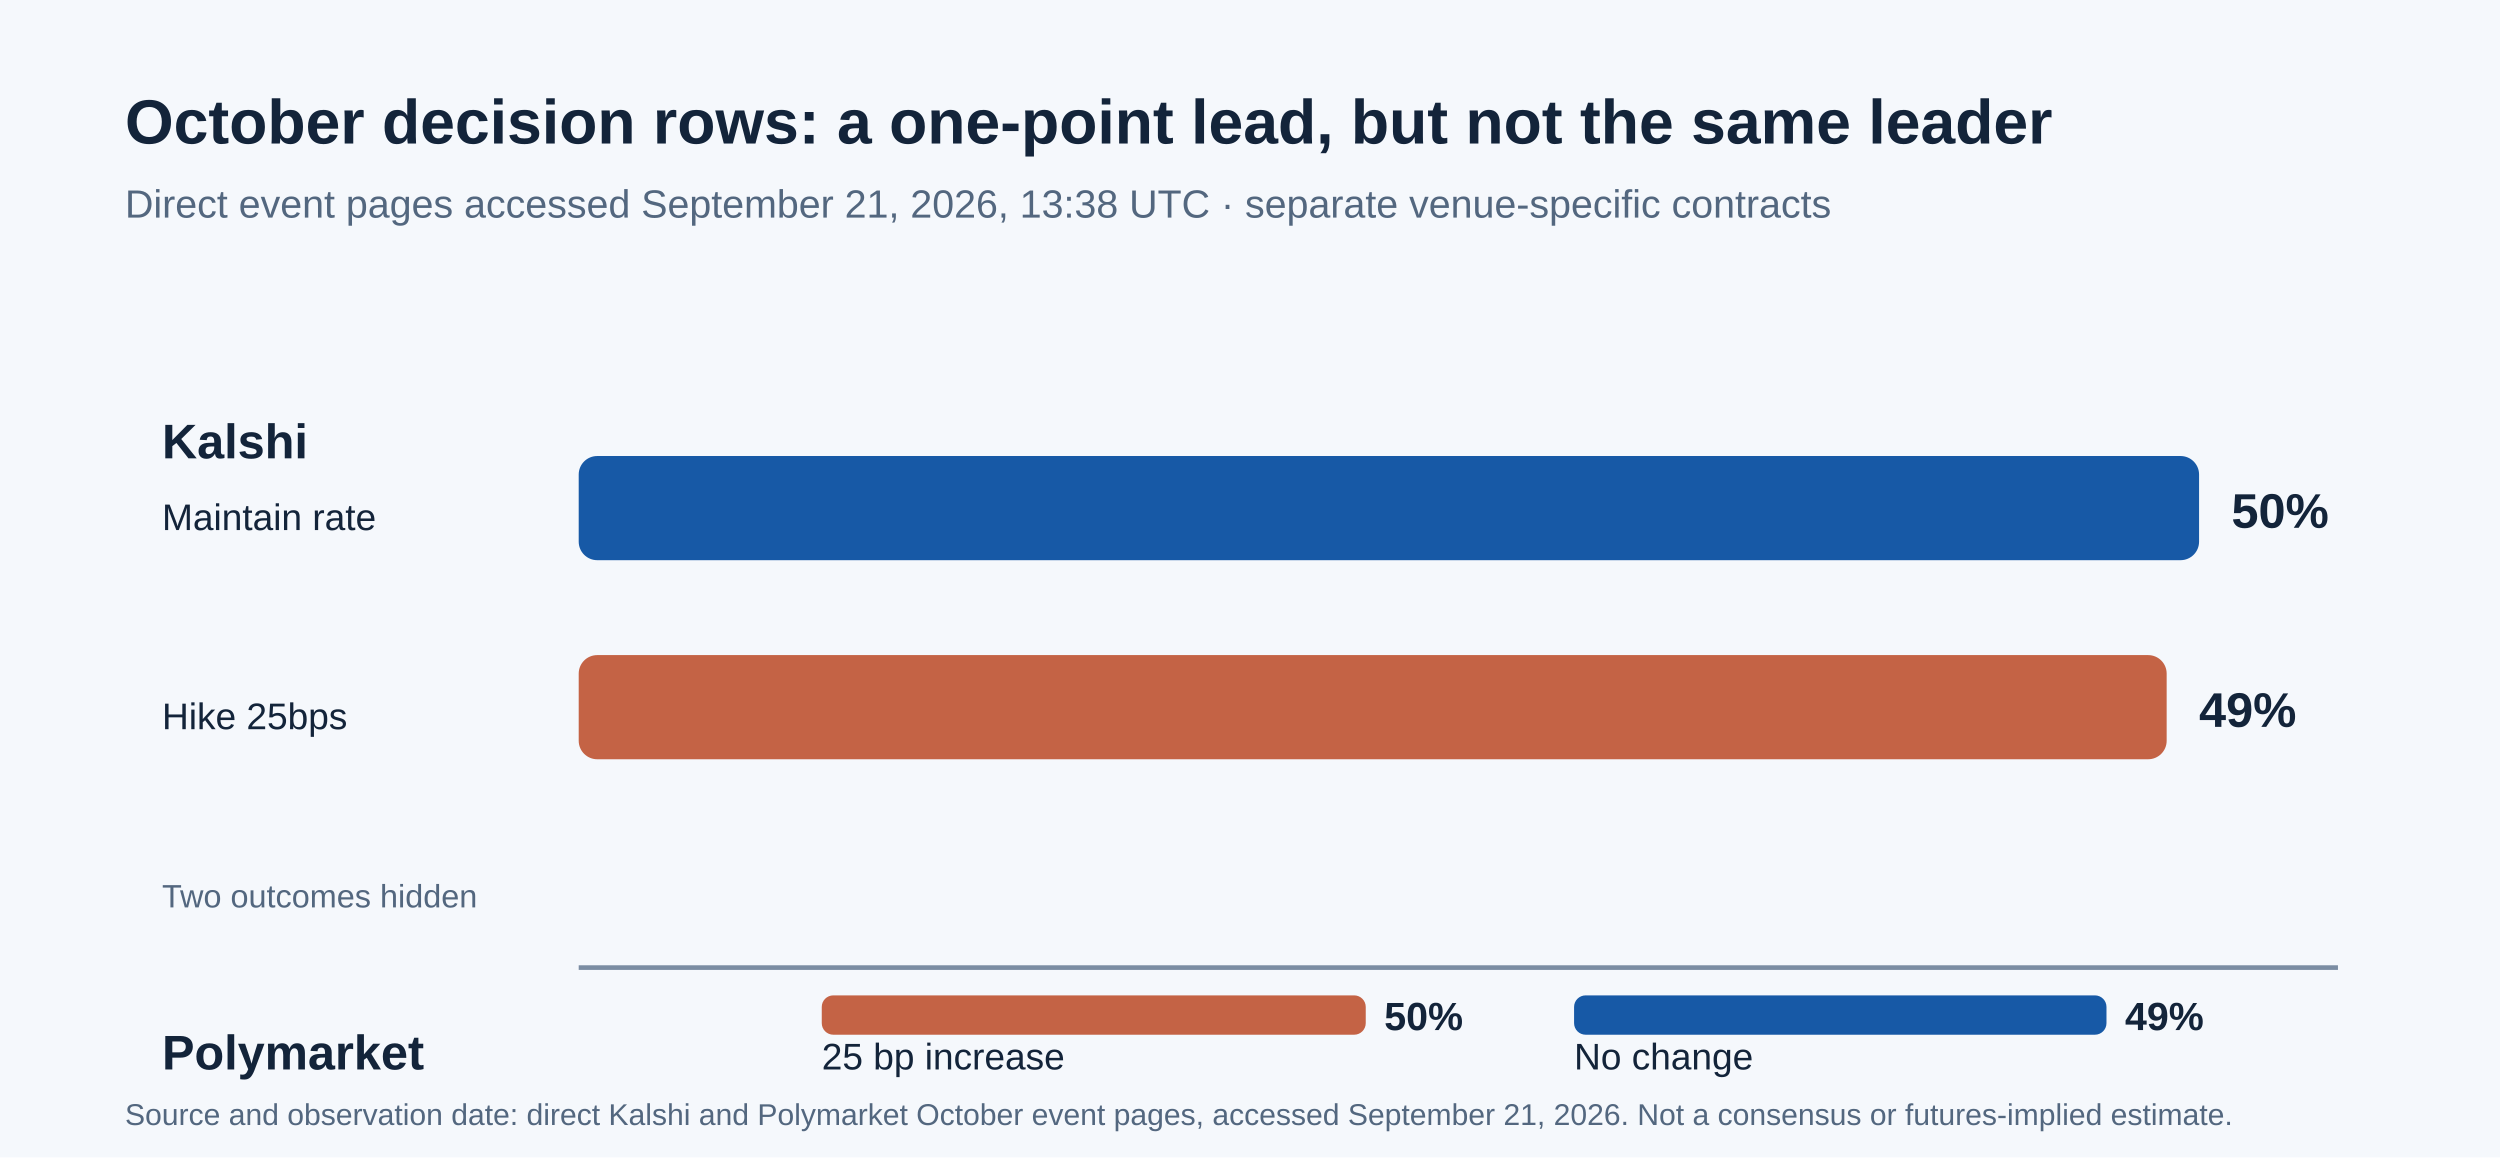
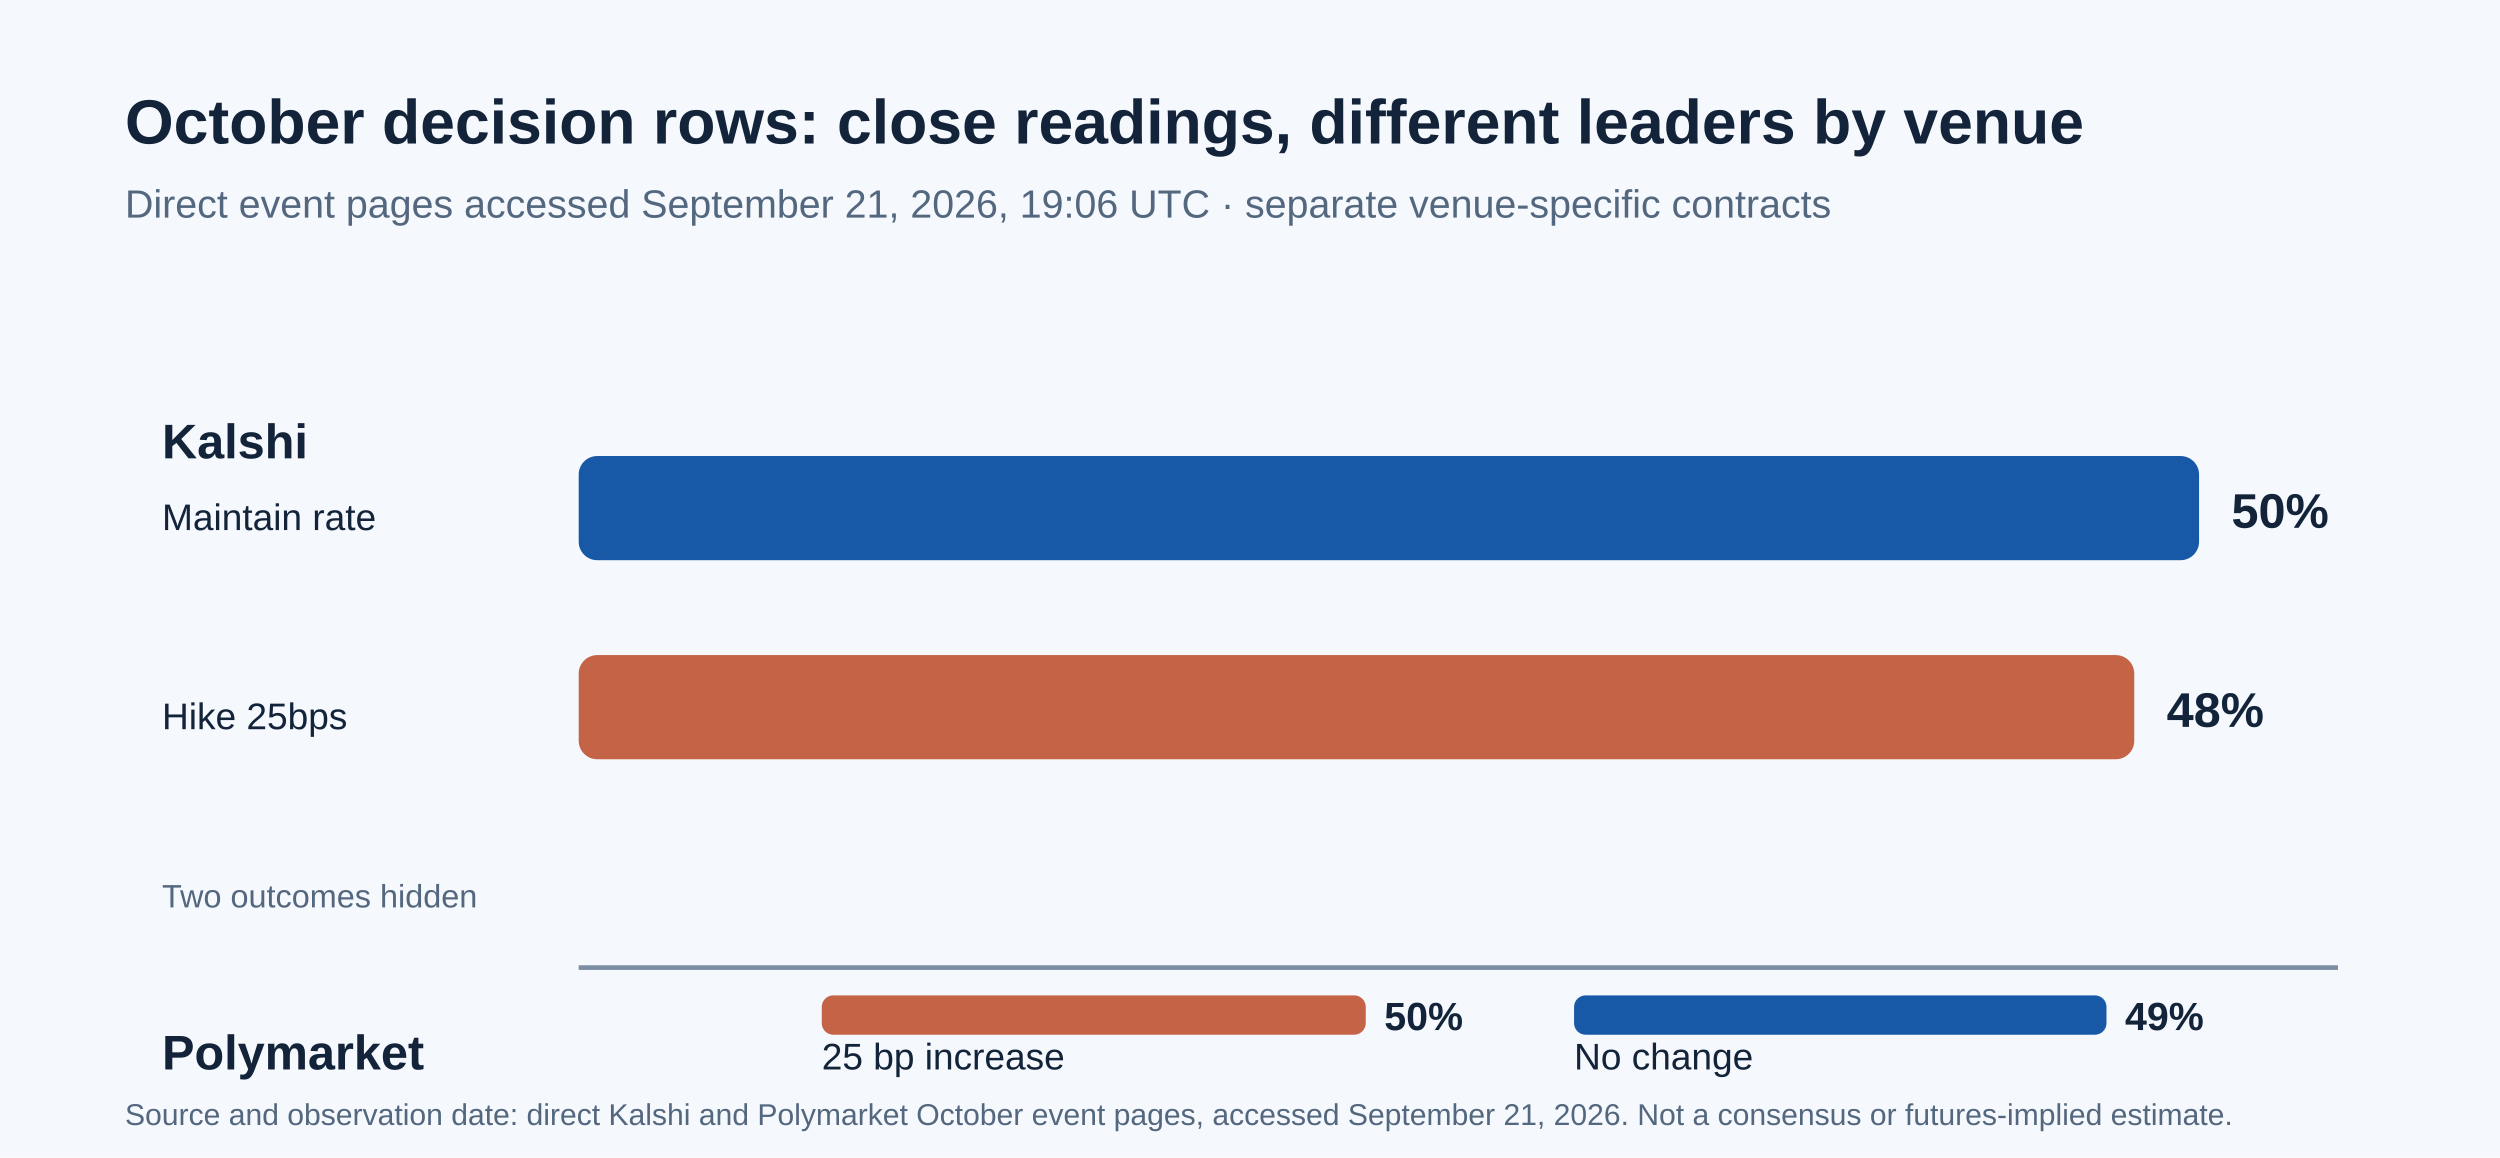
<svg xmlns="http://www.w3.org/2000/svg" width="1080" height="500" viewBox="0 0 1080 500" role="img" aria-labelledby="title desc">
  <rect width="1080" height="500" fill="#f5f8fc" />
-   <text x="54" y="62" font-family="Arial, sans-serif" font-size="27" font-weight="700" fill="#13243a">October decision rows: a one-point lead, but not the same leader</text>
-   <text x="54" y="94" font-family="Arial, sans-serif" font-size="17" fill="#53677f">Direct event pages accessed September 21, 2026, 13:38 UTC · separate venue-specific contracts</text>
+   <text x="54" y="62" font-family="Arial, sans-serif" font-size="27" font-weight="700" fill="#13243a">October decision rows: close readings, different leaders by venue</text>
+   <text x="54" y="94" font-family="Arial, sans-serif" font-size="17" fill="#53677f">Direct event pages accessed September 21, 2026, 19:06 UTC · separate venue-specific contracts</text>
  <line x1="250" y1="418" x2="1010" y2="418" stroke="#7b8da3" stroke-width="2" />
  <g font-family="Arial, sans-serif" fill="#13243a">
    <text x="70" y="198" font-size="21" font-weight="700">Kalshi</text>
    <text x="70" y="229" font-size="16">Maintain rate</text>
    <text x="70" y="315" font-size="16">Hike 25bps</text>
    <text x="70" y="392" font-size="14" fill="#53677f">Two outcomes hidden</text>
  </g>
  <rect x="250" y="197" width="700" height="45" rx="8" fill="#1759a6" />
-   <rect x="250" y="283" width="686" height="45" rx="8" fill="#c46345" />
+   <rect x="250" y="283" width="672" height="45" rx="8" fill="#c46345" />
  <text x="964" y="228" font-family="Arial, sans-serif" font-size="21" font-weight="700" fill="#13243a">50%</text>
-   <text x="950" y="314" font-family="Arial, sans-serif" font-size="21" font-weight="700" fill="#13243a">49%</text>
+   <text x="936" y="314" font-family="Arial, sans-serif" font-size="21" font-weight="700" fill="#13243a">48%</text>
  <g font-family="Arial, sans-serif" fill="#13243a">
    <text x="70" y="462" font-size="21" font-weight="700">Polymarket</text>
    <text x="355" y="462" font-size="16">25 bp increase</text>
    <text x="680" y="462" font-size="16">No change</text>
  </g>
  <rect x="355" y="430" width="235" height="17" rx="5" fill="#c46345" />
  <rect x="680" y="430" width="230" height="17" rx="5" fill="#1759a6" />
  <text x="598" y="445" font-family="Arial, sans-serif" font-size="17" font-weight="700" fill="#13243a">50%</text>
  <text x="918" y="445" font-family="Arial, sans-serif" font-size="17" font-weight="700" fill="#13243a">49%</text>
  <text x="54" y="486" font-family="Arial, sans-serif" font-size="13" fill="#53677f">Source and observation date: direct Kalshi and Polymarket October event pages, accessed September 21, 2026. Not a consensus or futures-implied estimate.</text>
</svg>
